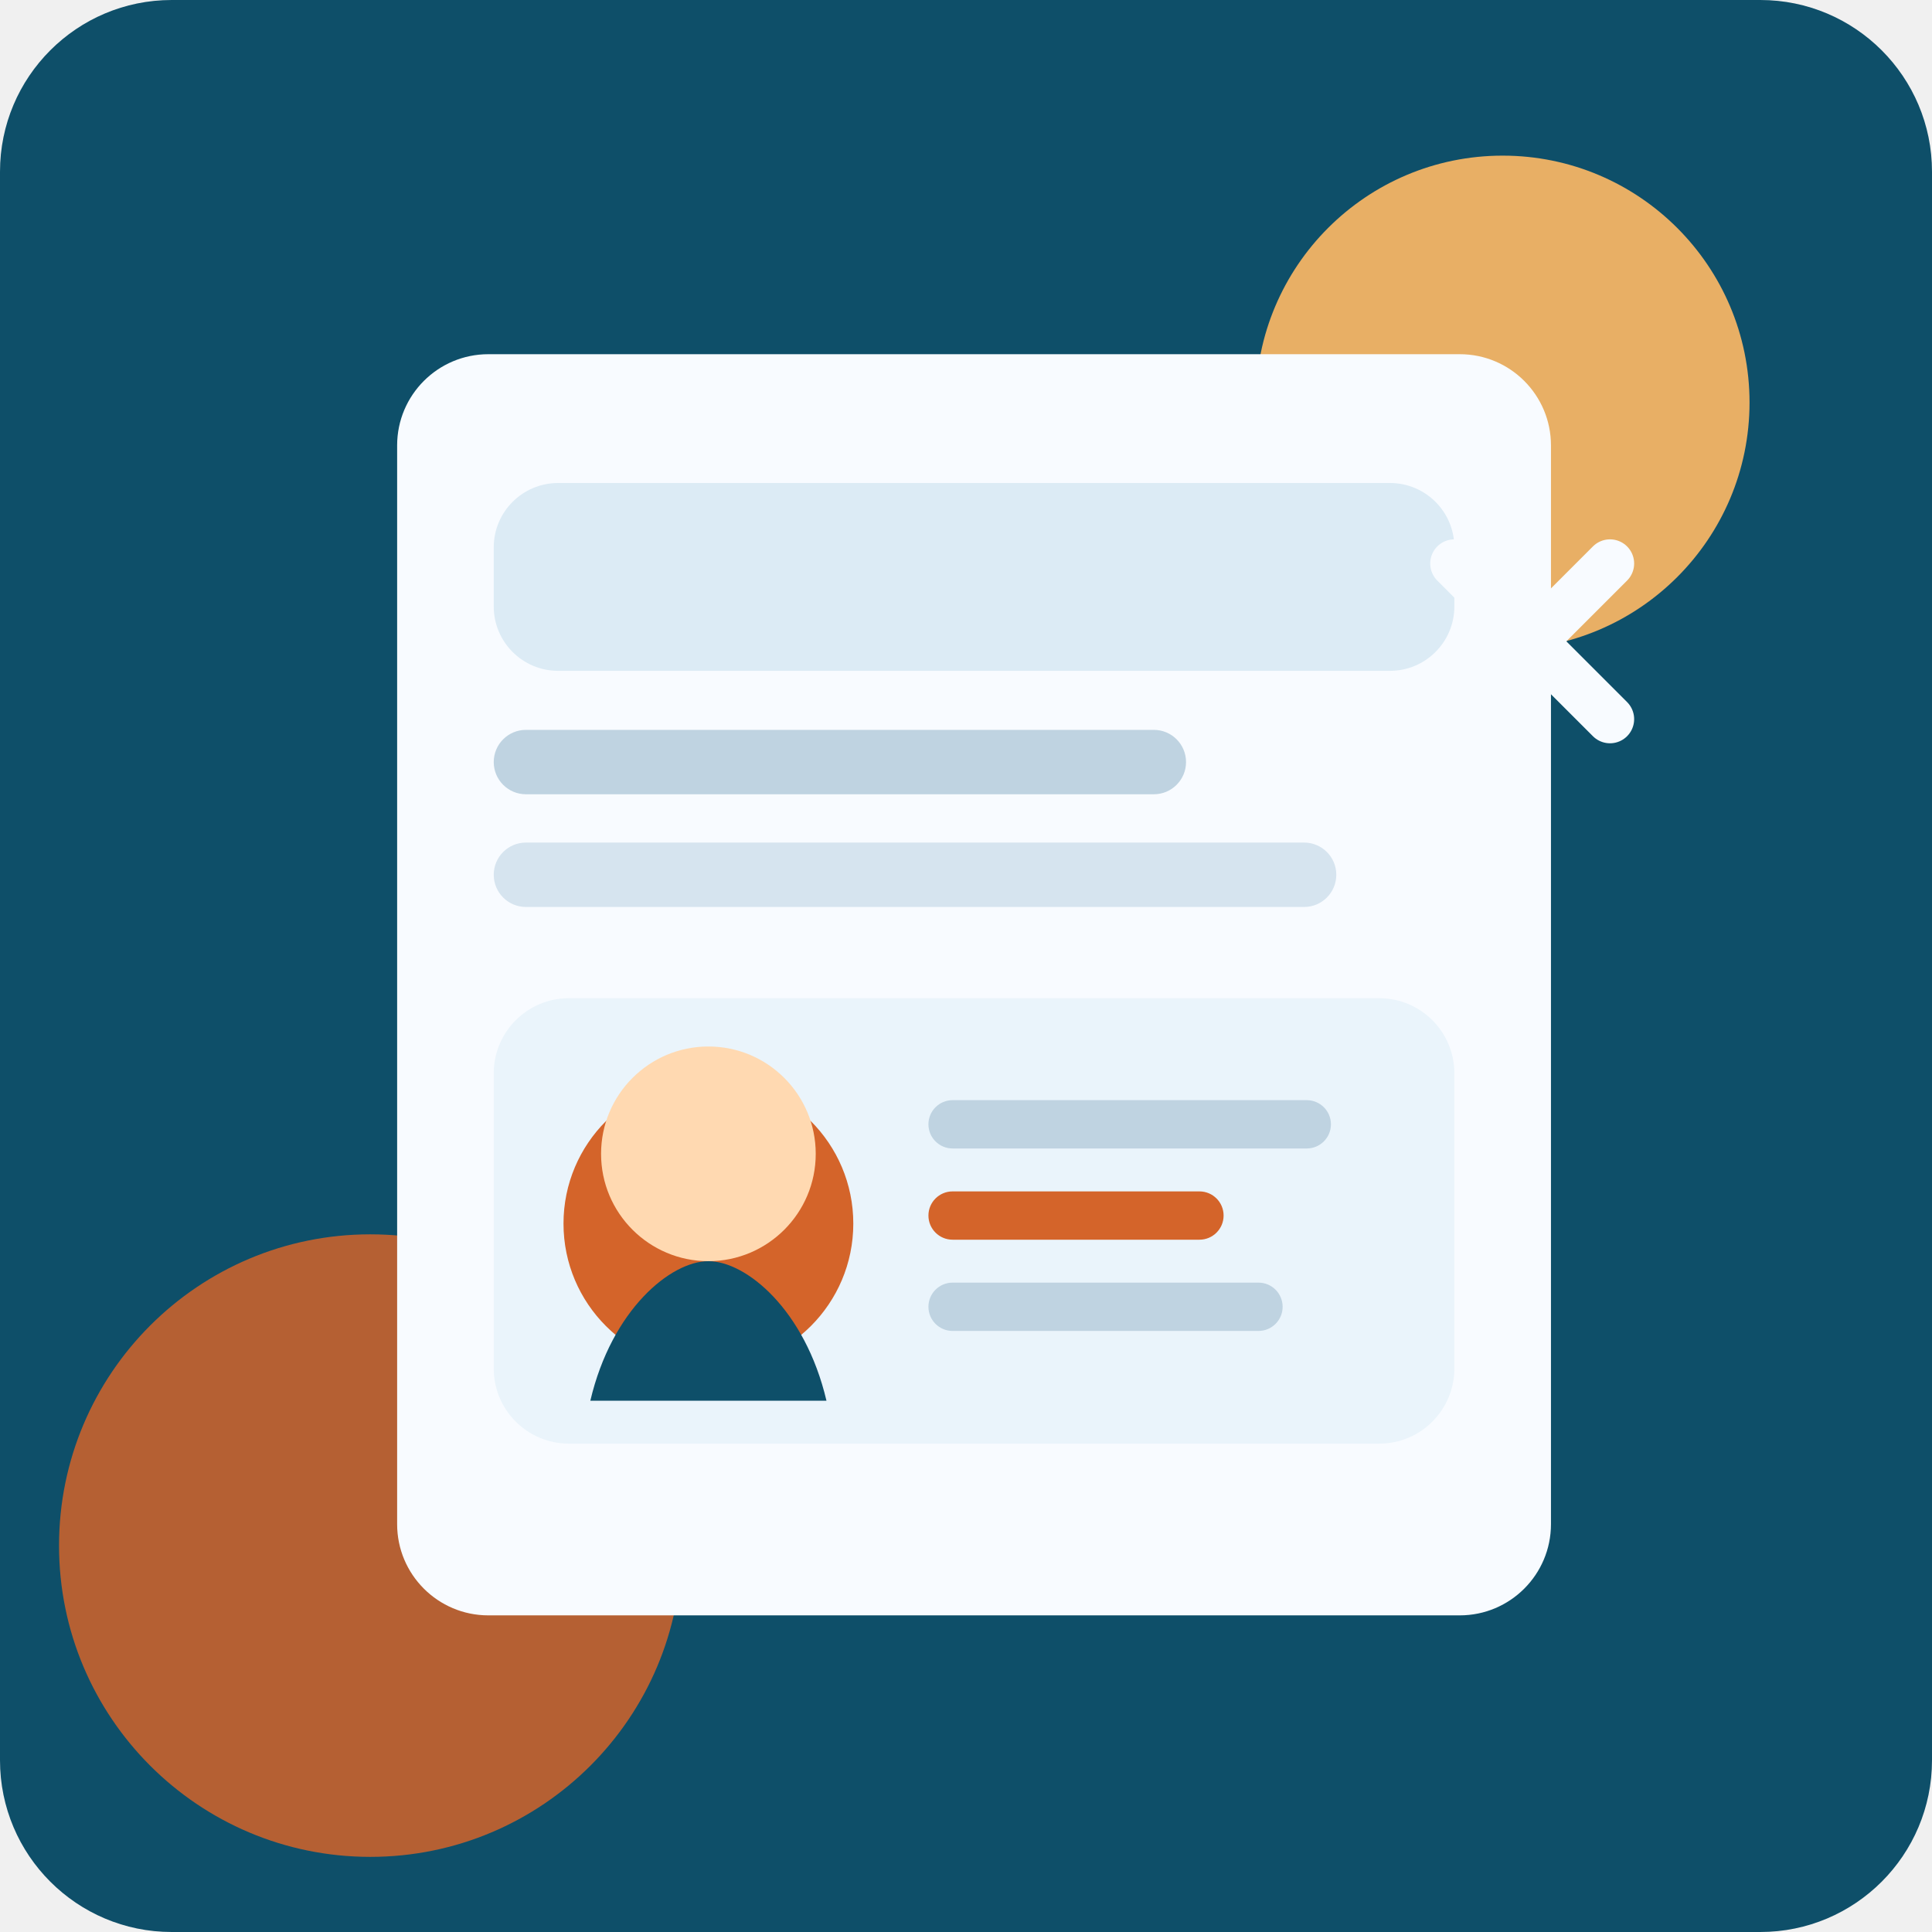
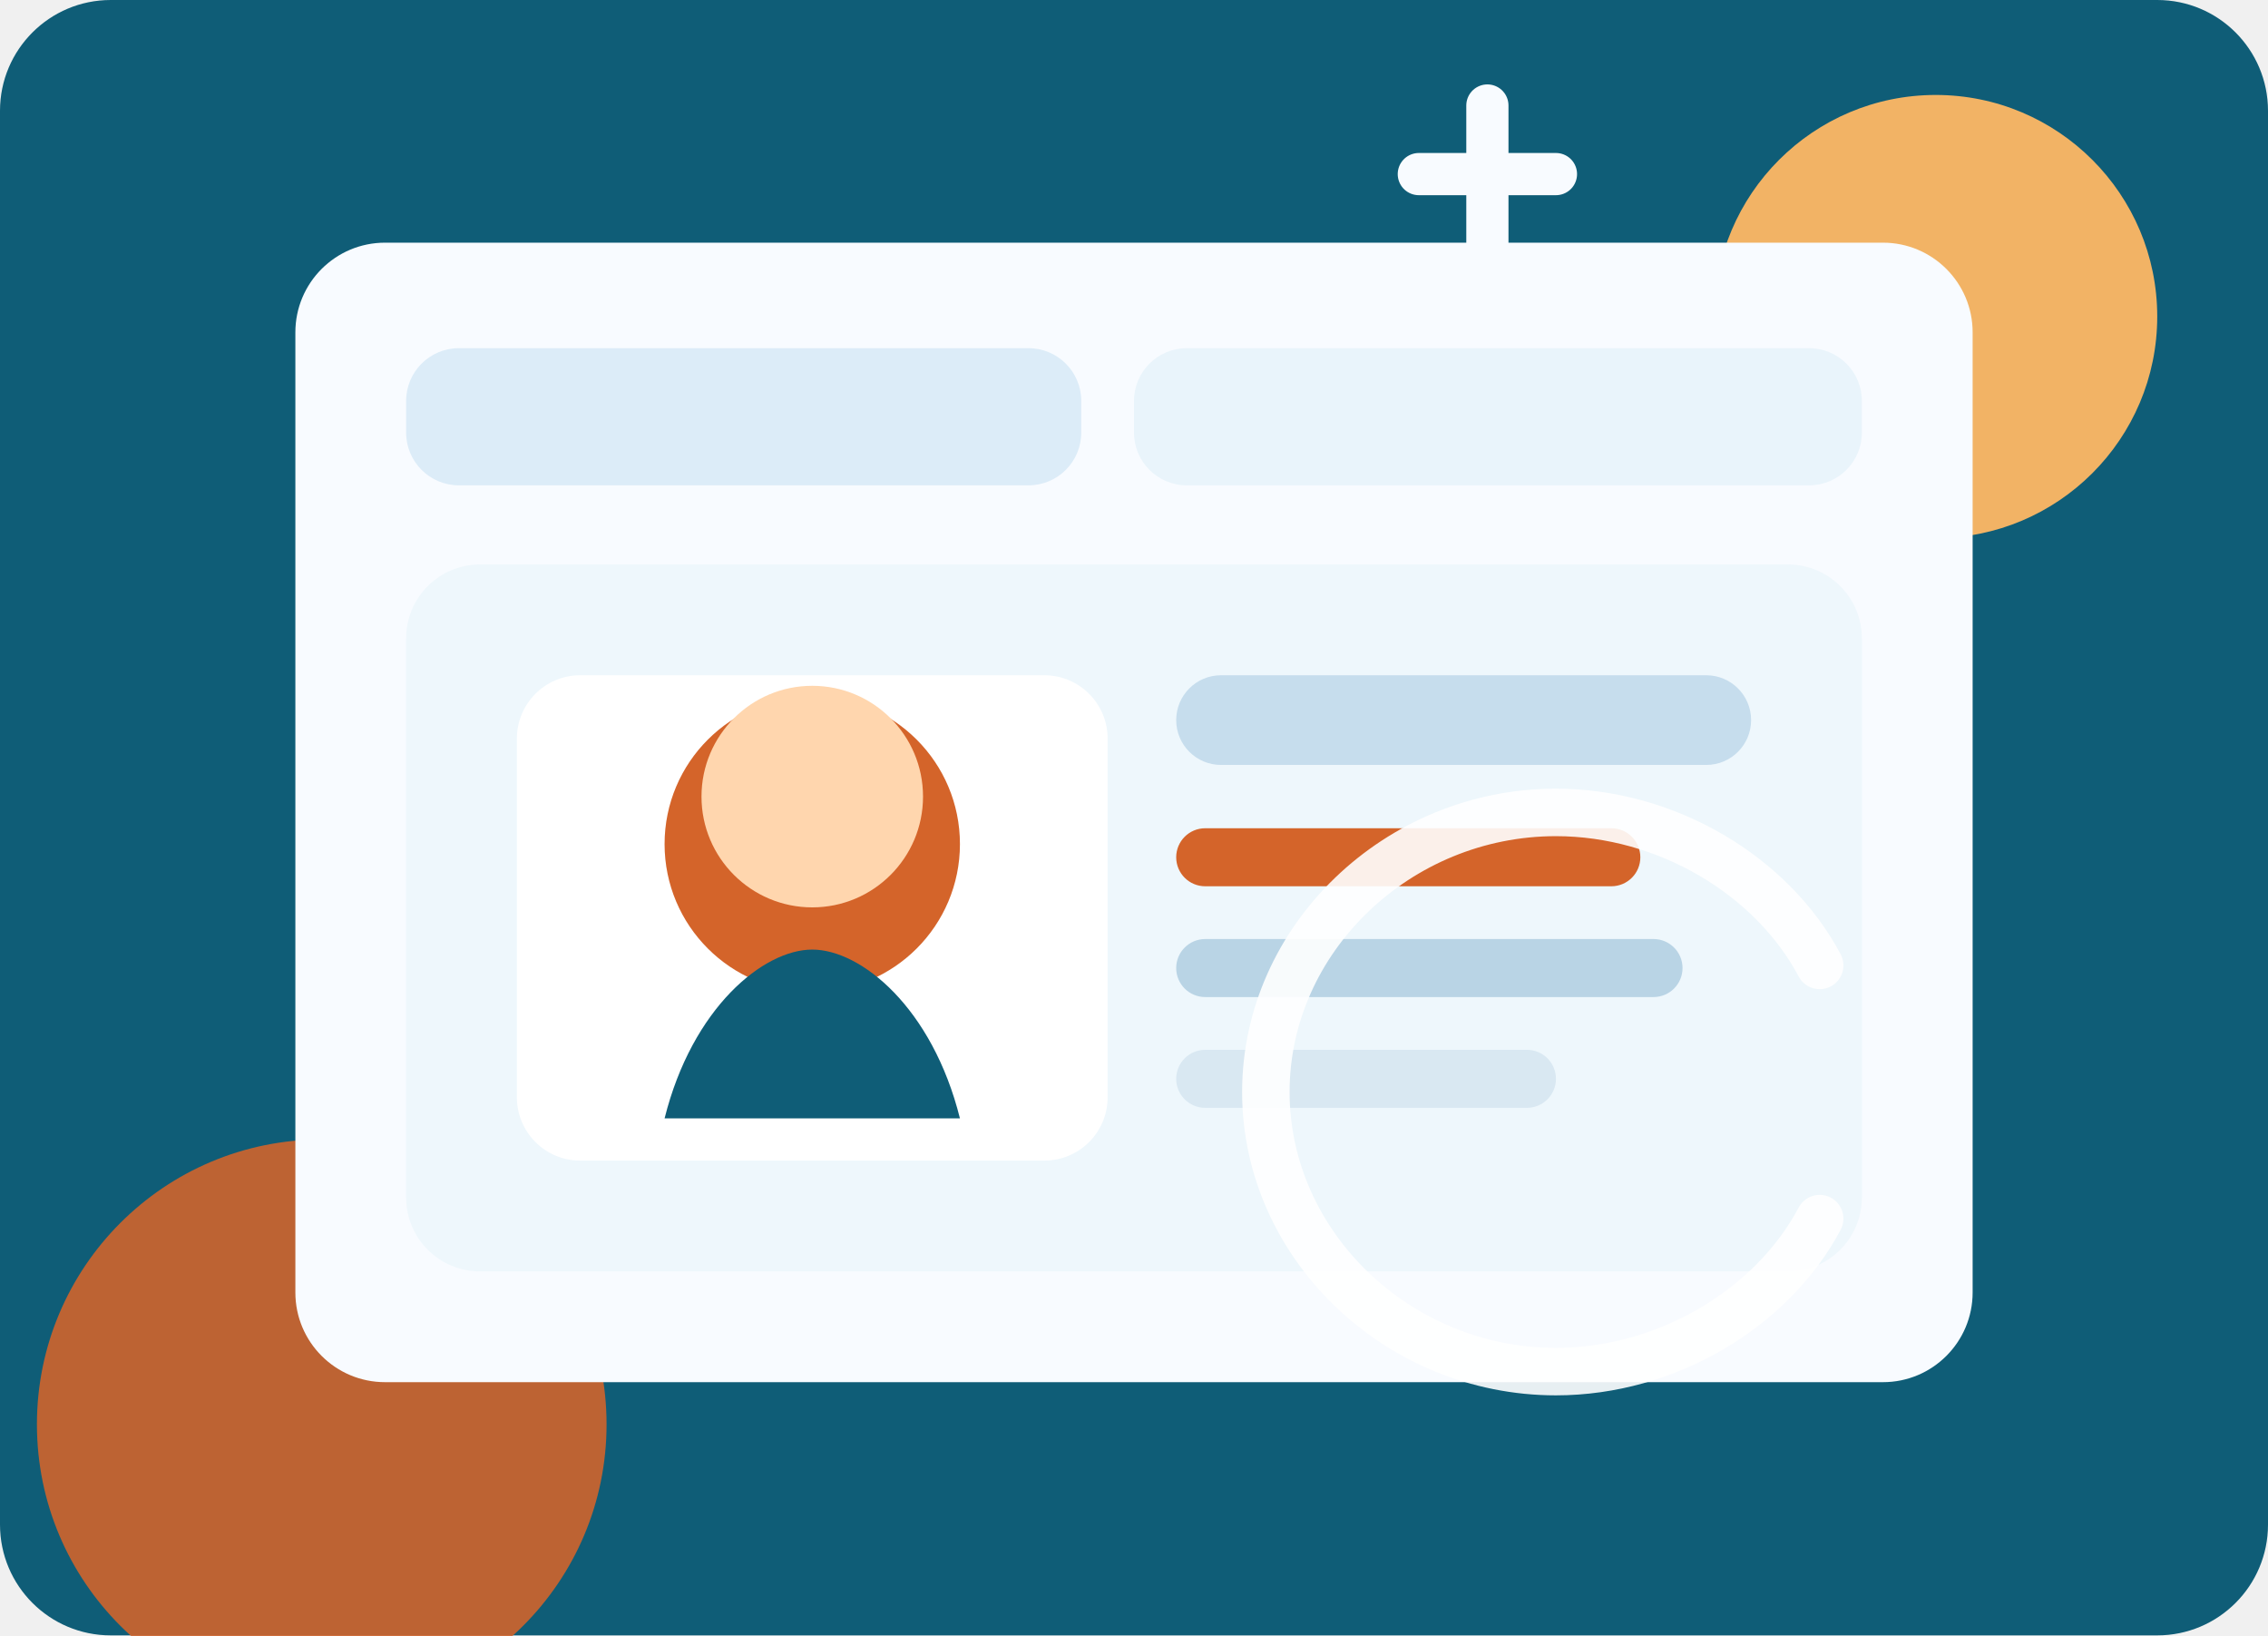
- <svg xmlns="http://www.w3.org/2000/svg" width="720" height="720" viewBox="0 0 720 720" fill="none">
-   <rect width="720" height="720" rx="64" fill="#0E4F69" />
-   <circle cx="560" cy="150" r="92" fill="#F2B365" opacity="0.95" />
-   <circle cx="138" cy="576" r="116" fill="#D4642A" opacity="0.84" />
-   <rect x="148" y="132" width="430" height="470" rx="34" fill="#F8FBFF" />
-   <rect x="184" y="180" width="358" height="70" rx="24" fill="#DCEBF5" />
-   <rect x="184" y="272" width="258" height="24" rx="12" fill="#BFD3E1" />
-   <rect x="184" y="314" width="314" height="24" rx="12" fill="#D6E4EF" />
-   <rect x="184" y="372" width="358" height="166" rx="28" fill="#EAF4FB" />
-   <circle cx="264" cy="456" r="54" fill="#D4642A" />
-   <path d="M264 470C286.091 470 304 452.091 304 430C304 407.909 286.091 390 264 390C241.909 390 224 407.909 224 430C224 452.091 241.909 470 264 470Z" fill="#FFD9B1" />
-   <path d="M220 522C228 488 250 470 264 470C278 470 300 488 308 522H220Z" fill="#0E4F69" />
-   <rect x="346" y="410" width="150" height="18" rx="9" fill="#BFD3E1" />
-   <rect x="346" y="444" width="110" height="18" rx="9" fill="#D4642A" />
-   <rect x="346" y="478" width="132" height="18" rx="9" fill="#BFD3E1" />
-   <path d="M542 210L600 268" stroke="#F8FBFF" stroke-width="18" stroke-linecap="round" />
-   <path d="M600 210L542 268" stroke="#F8FBFF" stroke-width="18" stroke-linecap="round" />
+ <svg xmlns="http://www.w3.org/2000/svg" width="860" height="620" viewBox="0 0 860 620" fill="none">
+   <rect width="860" height="620" rx="42" fill="#0F5D77" />
+   <circle cx="734" cy="120" r="84" fill="#F2B365" />
+   <circle cx="122" cy="540" r="108" fill="#D4642A" opacity="0.88" />
+   <rect x="112" y="92" width="636" height="432" rx="34" fill="#F8FBFF" />
+   <rect x="154" y="132" width="256" height="52" rx="20" fill="#DCECF8" />
+   <rect x="430" y="132" width="276" height="52" rx="20" fill="#E9F4FB" />
+   <rect x="154" y="214" width="552" height="268" rx="28" fill="#EEF7FC" />
+   <rect x="196" y="256" width="224" height="184" rx="24" fill="#FFFFFF" />
+   <rect x="446" y="256" width="218" height="34" rx="17" fill="#C6DDED" />
+   <rect x="446" y="314" width="176" height="22" rx="11" fill="#D4642A" />
+   <rect x="446" y="356" width="192" height="22" rx="11" fill="#B9D4E5" />
+   <rect x="446" y="398" width="144" height="22" rx="11" fill="#D9E8F2" />
+   <circle cx="308" cy="320" r="56" fill="#D4642A" />
+   <path d="M308 344C331.196 344 350 325.196 350 302C350 278.804 331.196 260 308 260C284.804 260 266 278.804 266 302C266 325.196 284.804 344 308 344Z" fill="#FFD6AE" />
+   <path d="M252 424C262.5 382 289.5 360 308 360C326.5 360 353.5 382 364 424H252Z" fill="#0F5D77" />
+   <path d="M564 92V40" stroke="#F8FBFF" stroke-width="16" stroke-linecap="round" />
+   <path d="M590 66H538" stroke="#F8FBFF" stroke-width="16" stroke-linecap="round" />
+   <path d="M690 462C672 496 632 520 590 520C530 520 480 472 480 414C480 356 530 308 590 308C632 308 672 332 690 366" stroke="#FFFFFF" stroke-opacity="0.9" stroke-width="18" stroke-linecap="round" />
</svg>
